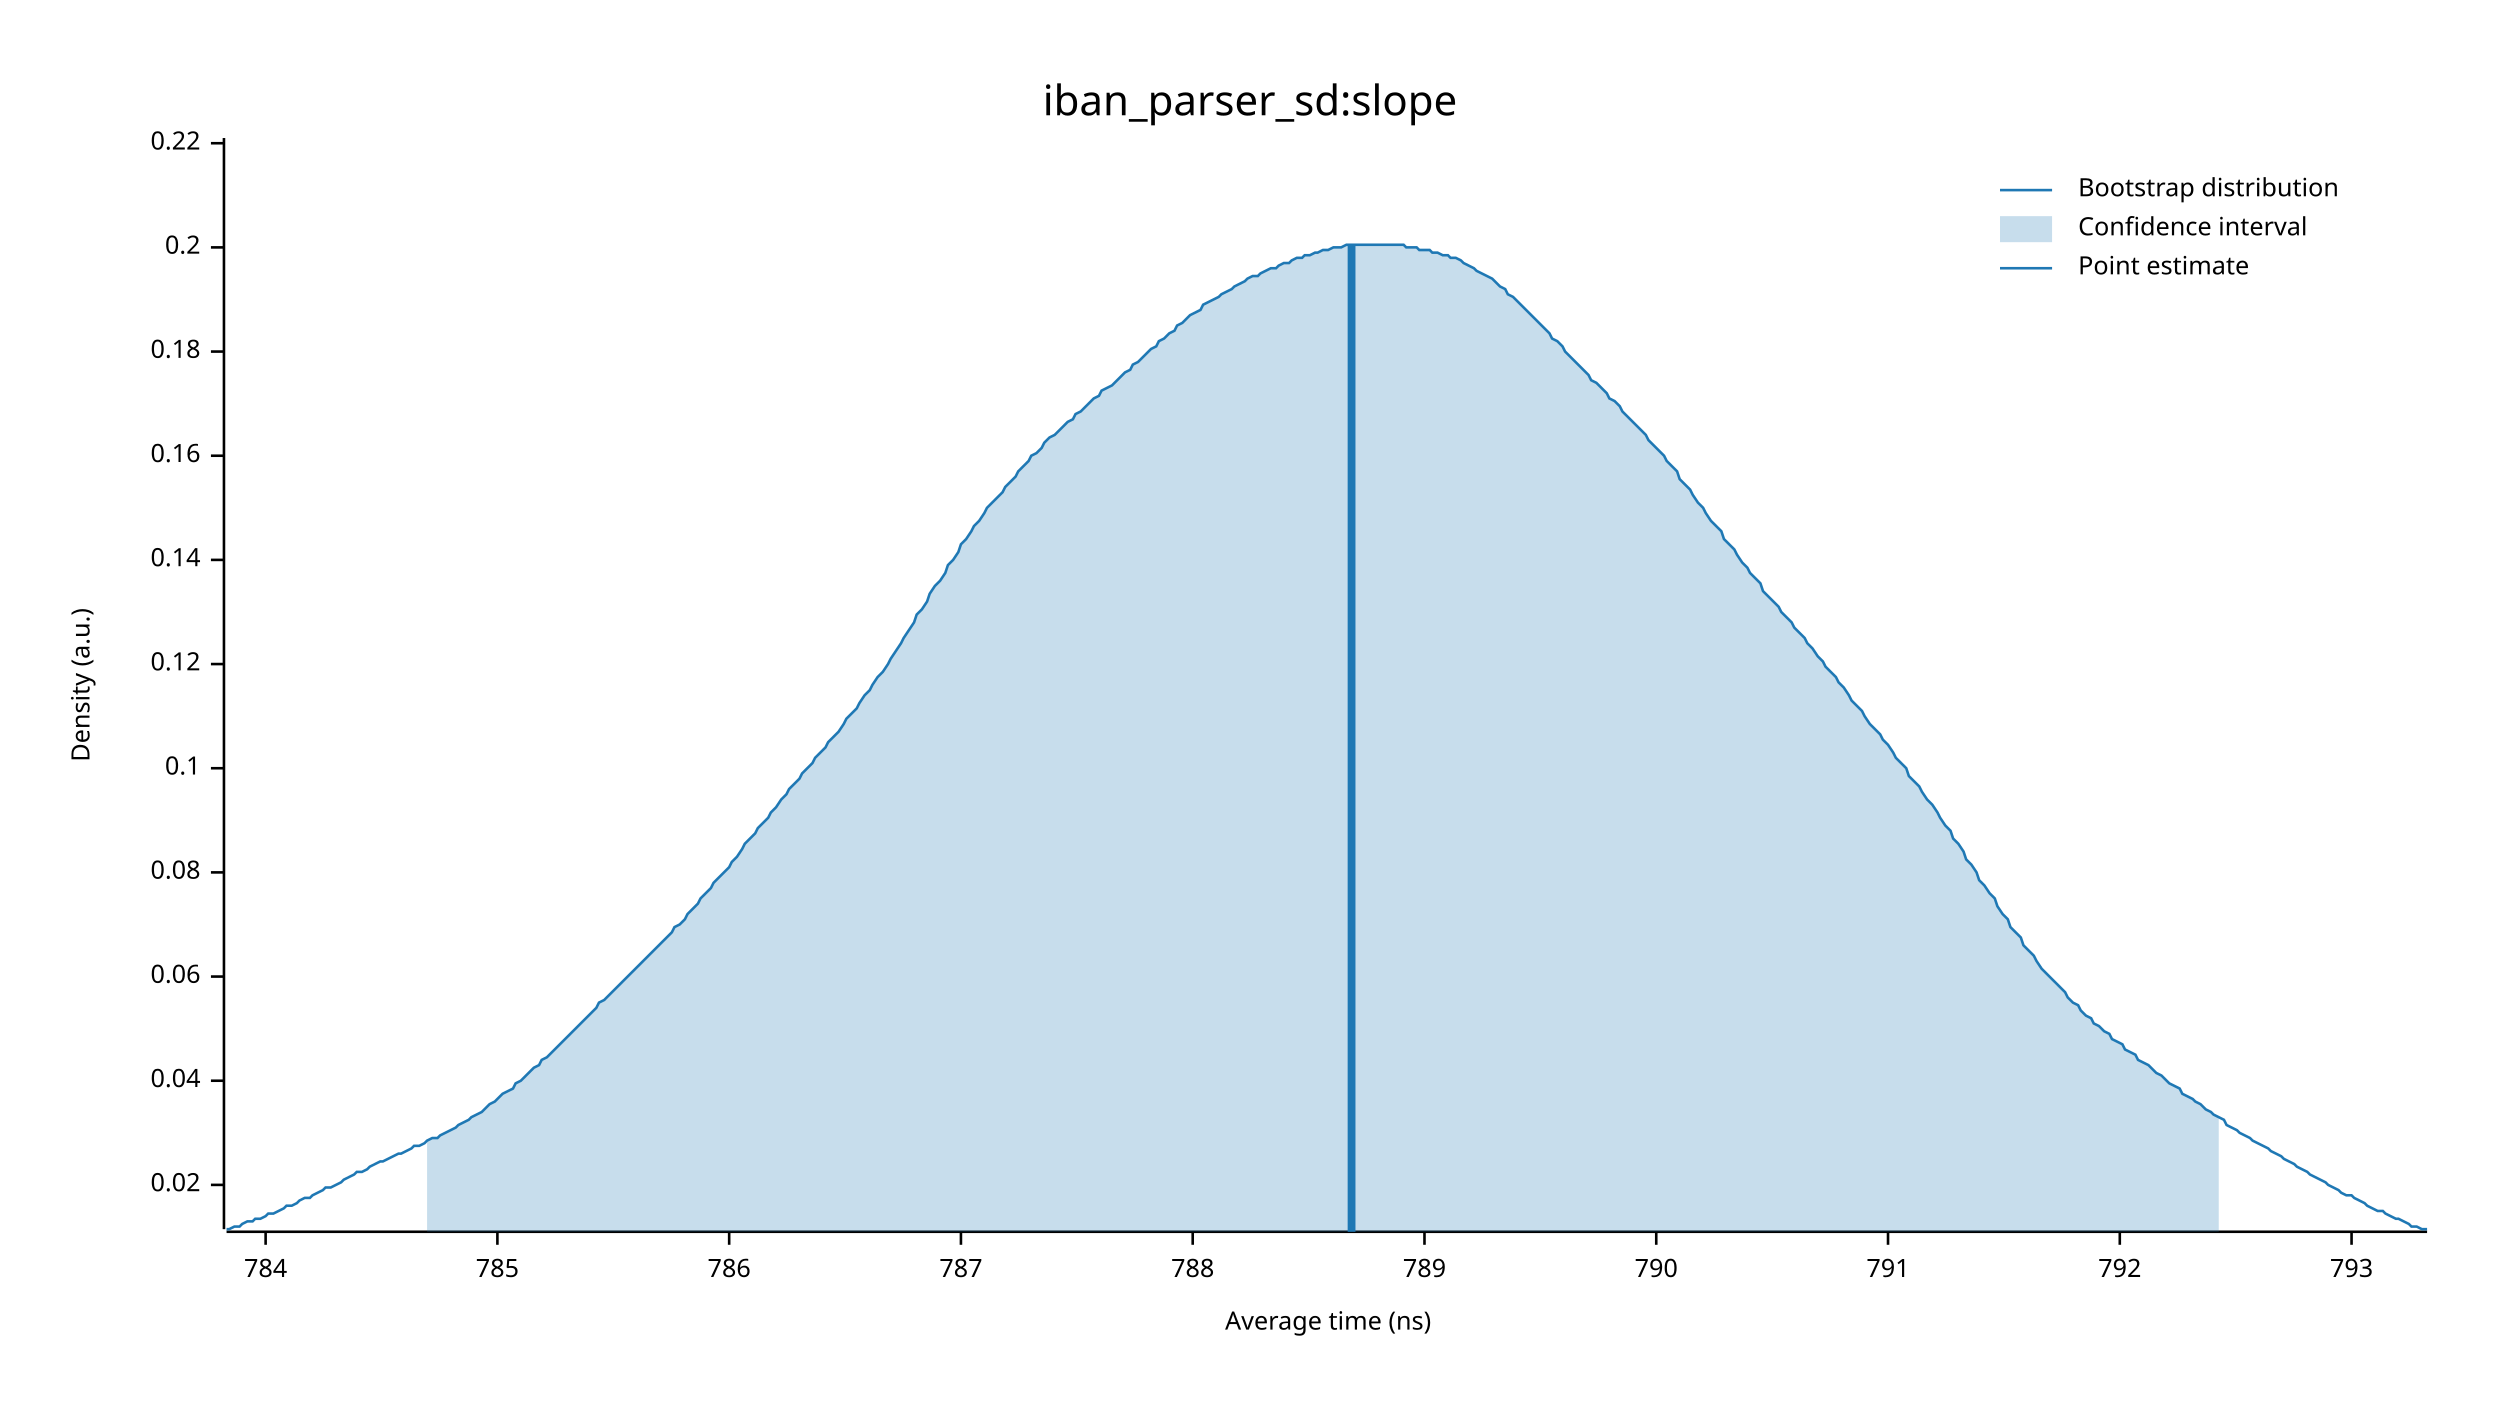
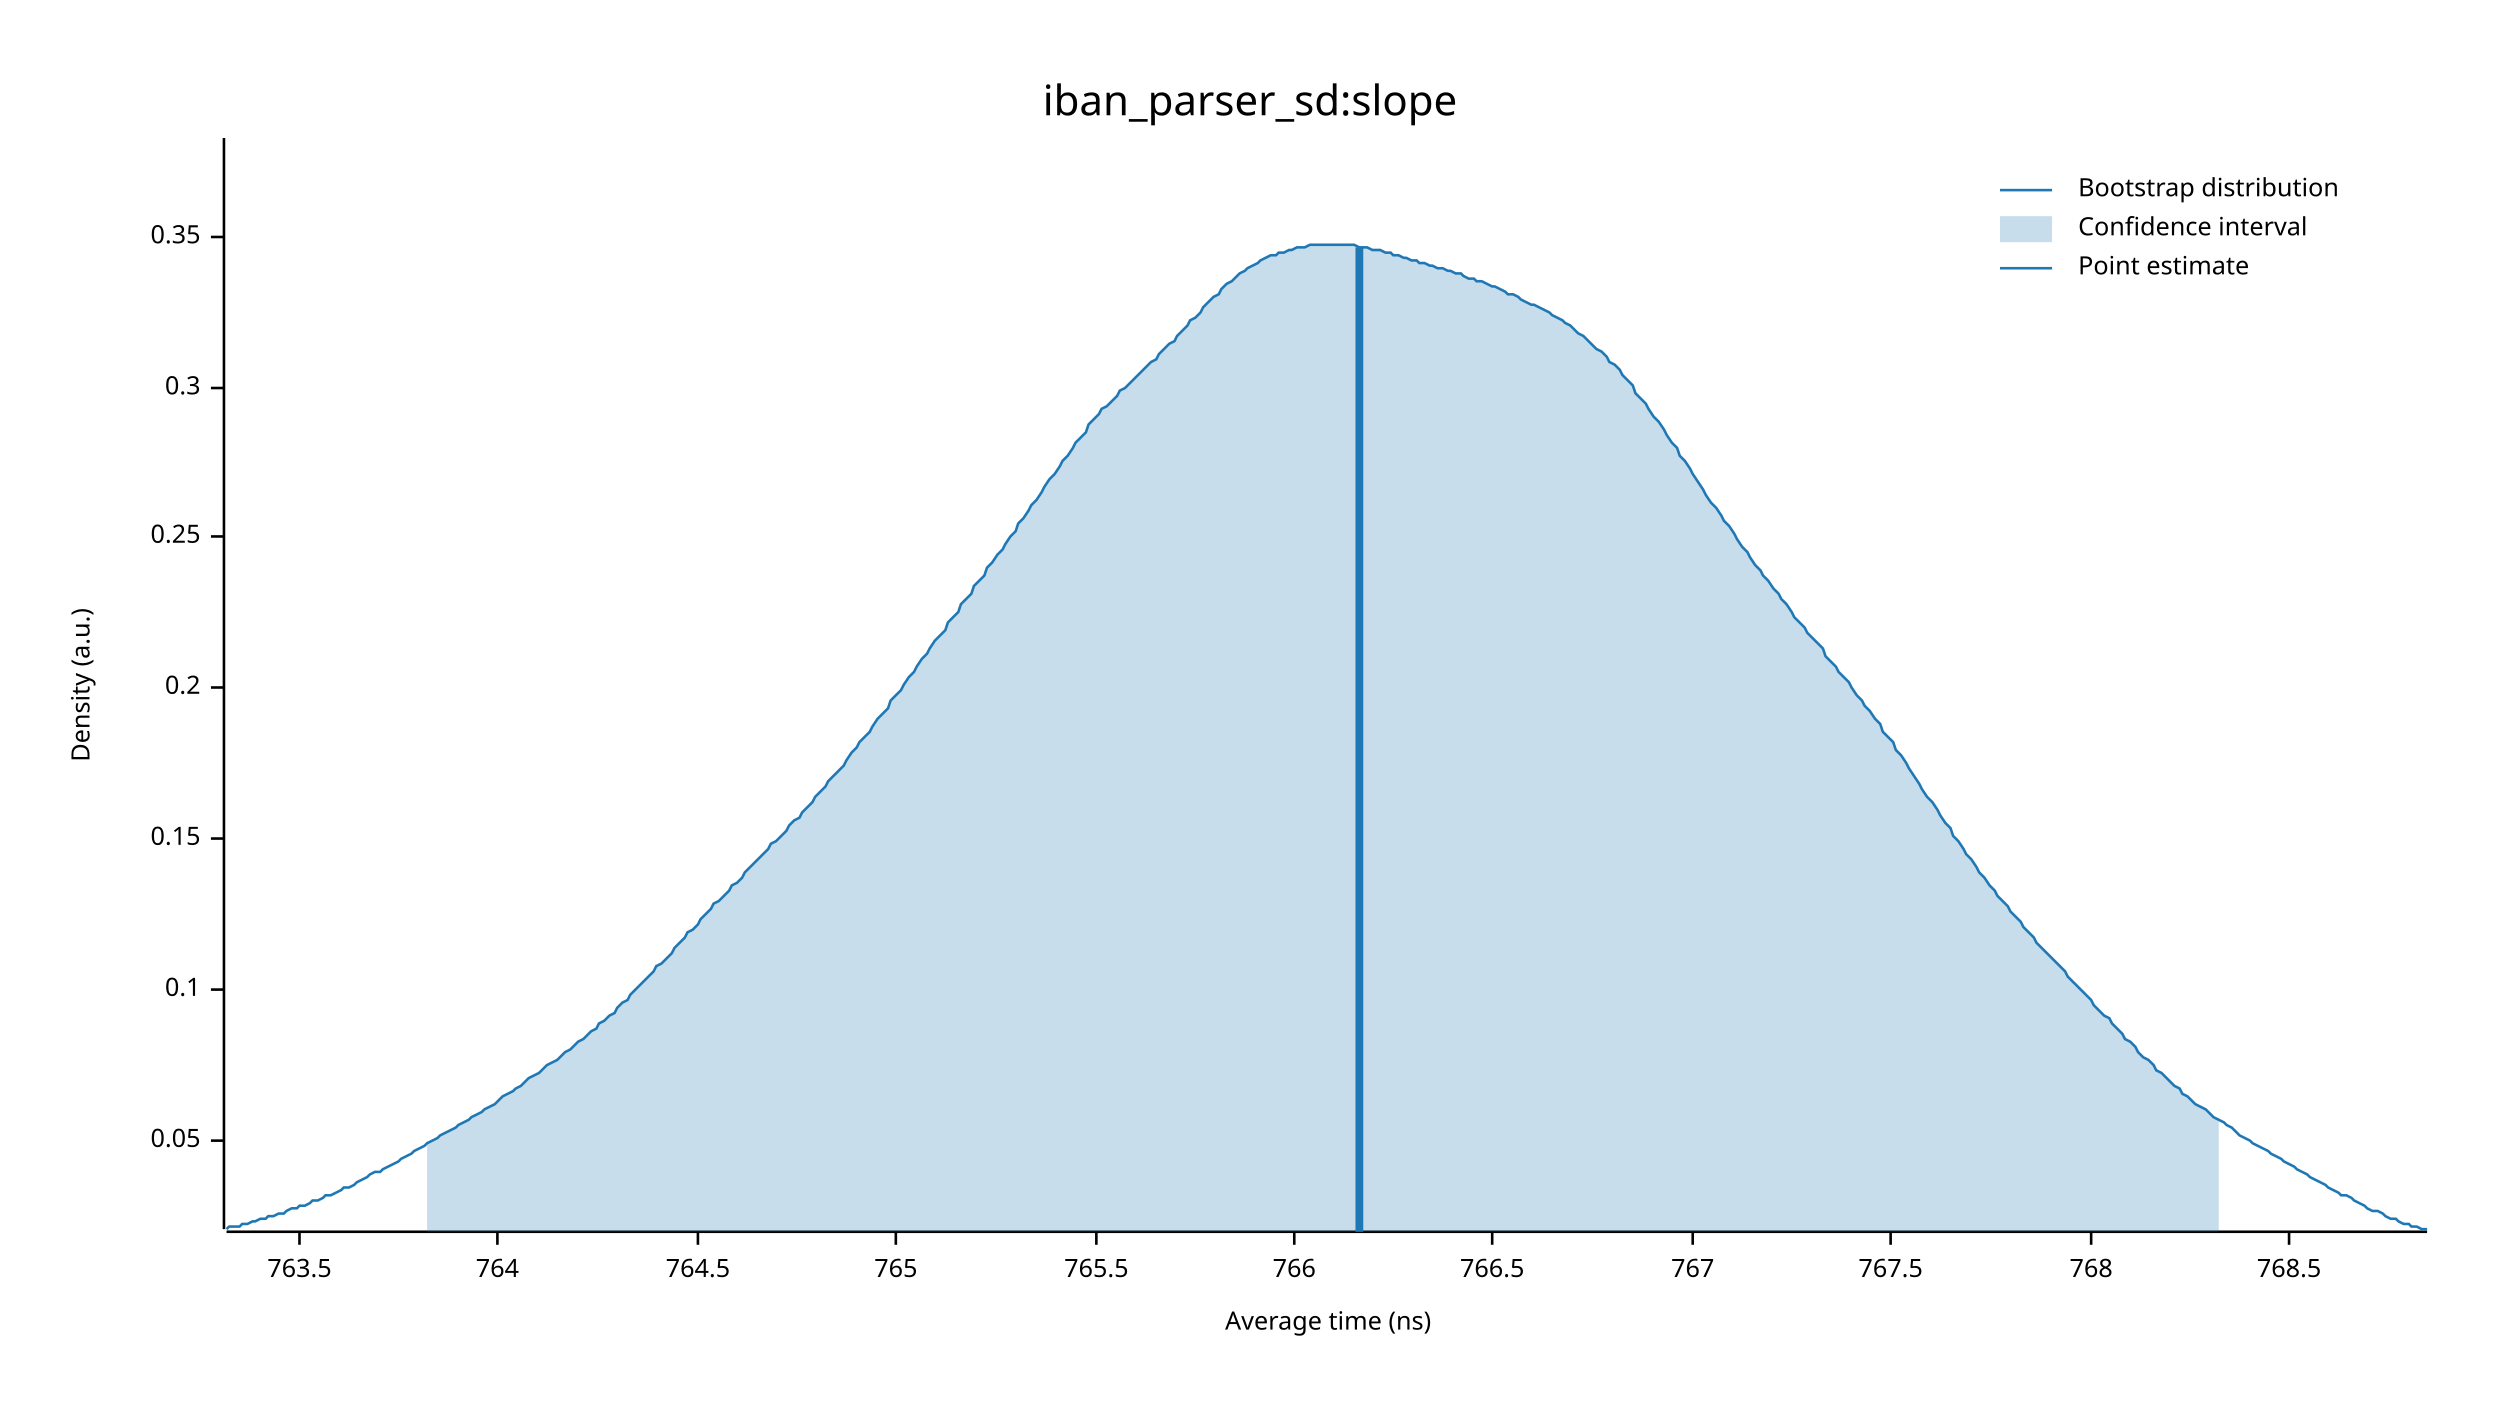
<svg xmlns="http://www.w3.org/2000/svg" width="960" height="540" viewBox="0 0 960 540">
  <text x="480" y="32" dy="0.76em" text-anchor="middle" font-family="sans-serif" font-size="16.129" opacity="1" fill="#000000">
iban_parser_sd:slope
</text>
  <text x="27" y="263" dy="0.76em" text-anchor="middle" font-family="sans-serif" font-size="9.677" opacity="1" fill="#000000" transform="rotate(270, 27, 263)">
Density (a.u.)
</text>
  <text x="510" y="513" dy="-0.5ex" text-anchor="middle" font-family="sans-serif" font-size="9.677" opacity="1" fill="#000000">
Average time (ns)
</text>
  <polyline fill="none" opacity="1" stroke="#000000" stroke-width="1" points="86,53 86,472 " />
-   <text x="77" y="455" dy="0.5ex" text-anchor="end" font-family="sans-serif" font-size="9.677" opacity="1" fill="#000000">
- 0.02
+   <text x="77" y="438" dy="0.5ex" text-anchor="end" font-family="sans-serif" font-size="9.677" opacity="1" fill="#000000">
+ 0.05
</text>
-   <polyline fill="none" opacity="1" stroke="#000000" stroke-width="1" points="81,455 86,455 " />
-   <text x="77" y="415" dy="0.5ex" text-anchor="end" font-family="sans-serif" font-size="9.677" opacity="1" fill="#000000">
- 0.04
- </text>
-   <polyline fill="none" opacity="1" stroke="#000000" stroke-width="1" points="81,415 86,415 " />
-   <text x="77" y="375" dy="0.5ex" text-anchor="end" font-family="sans-serif" font-size="9.677" opacity="1" fill="#000000">
- 0.06
- </text>
-   <polyline fill="none" opacity="1" stroke="#000000" stroke-width="1" points="81,375 86,375 " />
-   <text x="77" y="335" dy="0.5ex" text-anchor="end" font-family="sans-serif" font-size="9.677" opacity="1" fill="#000000">
- 0.08
- </text>
-   <polyline fill="none" opacity="1" stroke="#000000" stroke-width="1" points="81,335 86,335 " />
-   <text x="77" y="295" dy="0.5ex" text-anchor="end" font-family="sans-serif" font-size="9.677" opacity="1" fill="#000000">
+   <polyline fill="none" opacity="1" stroke="#000000" stroke-width="1" points="81,438 86,438 " />
+   <text x="77" y="380" dy="0.5ex" text-anchor="end" font-family="sans-serif" font-size="9.677" opacity="1" fill="#000000">
0.1
</text>
-   <polyline fill="none" opacity="1" stroke="#000000" stroke-width="1" points="81,295 86,295 " />
-   <text x="77" y="255" dy="0.5ex" text-anchor="end" font-family="sans-serif" font-size="9.677" opacity="1" fill="#000000">
- 0.12
+   <polyline fill="none" opacity="1" stroke="#000000" stroke-width="1" points="81,380 86,380 " />
+   <text x="77" y="322" dy="0.5ex" text-anchor="end" font-family="sans-serif" font-size="9.677" opacity="1" fill="#000000">
+ 0.15
</text>
-   <polyline fill="none" opacity="1" stroke="#000000" stroke-width="1" points="81,255 86,255 " />
-   <text x="77" y="215" dy="0.5ex" text-anchor="end" font-family="sans-serif" font-size="9.677" opacity="1" fill="#000000">
- 0.14
- </text>
-   <polyline fill="none" opacity="1" stroke="#000000" stroke-width="1" points="81,215 86,215 " />
-   <text x="77" y="175" dy="0.5ex" text-anchor="end" font-family="sans-serif" font-size="9.677" opacity="1" fill="#000000">
- 0.16
- </text>
-   <polyline fill="none" opacity="1" stroke="#000000" stroke-width="1" points="81,175 86,175 " />
-   <text x="77" y="135" dy="0.5ex" text-anchor="end" font-family="sans-serif" font-size="9.677" opacity="1" fill="#000000">
- 0.18
- </text>
-   <polyline fill="none" opacity="1" stroke="#000000" stroke-width="1" points="81,135 86,135 " />
-   <text x="77" y="95" dy="0.5ex" text-anchor="end" font-family="sans-serif" font-size="9.677" opacity="1" fill="#000000">
+   <polyline fill="none" opacity="1" stroke="#000000" stroke-width="1" points="81,322 86,322 " />
+   <text x="77" y="264" dy="0.5ex" text-anchor="end" font-family="sans-serif" font-size="9.677" opacity="1" fill="#000000">
0.2
</text>
-   <polyline fill="none" opacity="1" stroke="#000000" stroke-width="1" points="81,95 86,95 " />
-   <text x="77" y="55" dy="0.5ex" text-anchor="end" font-family="sans-serif" font-size="9.677" opacity="1" fill="#000000">
- 0.22
+   <polyline fill="none" opacity="1" stroke="#000000" stroke-width="1" points="81,264 86,264 " />
+   <text x="77" y="206" dy="0.5ex" text-anchor="end" font-family="sans-serif" font-size="9.677" opacity="1" fill="#000000">
+ 0.25
</text>
-   <polyline fill="none" opacity="1" stroke="#000000" stroke-width="1" points="81,55 86,55 " />
+   <polyline fill="none" opacity="1" stroke="#000000" stroke-width="1" points="81,206 86,206 " />
+   <text x="77" y="149" dy="0.5ex" text-anchor="end" font-family="sans-serif" font-size="9.677" opacity="1" fill="#000000">
+ 0.3
+ </text>
+   <polyline fill="none" opacity="1" stroke="#000000" stroke-width="1" points="81,149 86,149 " />
+   <text x="77" y="91" dy="0.5ex" text-anchor="end" font-family="sans-serif" font-size="9.677" opacity="1" fill="#000000">
+ 0.35
+ </text>
+   <polyline fill="none" opacity="1" stroke="#000000" stroke-width="1" points="81,91 86,91 " />
  <polyline fill="none" opacity="1" stroke="#000000" stroke-width="1" points="87,473 932,473 " />
-   <text x="102" y="483" dy="0.76em" text-anchor="middle" font-family="sans-serif" font-size="9.677" opacity="1" fill="#000000">
- 784
+   <text x="115" y="483" dy="0.76em" text-anchor="middle" font-family="sans-serif" font-size="9.677" opacity="1" fill="#000000">
+ 763.5
</text>
-   <polyline fill="none" opacity="1" stroke="#000000" stroke-width="1" points="102,473 102,478 " />
+   <polyline fill="none" opacity="1" stroke="#000000" stroke-width="1" points="115,473 115,478 " />
  <text x="191" y="483" dy="0.76em" text-anchor="middle" font-family="sans-serif" font-size="9.677" opacity="1" fill="#000000">
- 785
+ 764
</text>
  <polyline fill="none" opacity="1" stroke="#000000" stroke-width="1" points="191,473 191,478 " />
-   <text x="280" y="483" dy="0.76em" text-anchor="middle" font-family="sans-serif" font-size="9.677" opacity="1" fill="#000000">
- 786
+   <text x="268" y="483" dy="0.76em" text-anchor="middle" font-family="sans-serif" font-size="9.677" opacity="1" fill="#000000">
+ 764.5
</text>
-   <polyline fill="none" opacity="1" stroke="#000000" stroke-width="1" points="280,473 280,478 " />
-   <text x="369" y="483" dy="0.76em" text-anchor="middle" font-family="sans-serif" font-size="9.677" opacity="1" fill="#000000">
- 787
+   <polyline fill="none" opacity="1" stroke="#000000" stroke-width="1" points="268,473 268,478 " />
+   <text x="344" y="483" dy="0.76em" text-anchor="middle" font-family="sans-serif" font-size="9.677" opacity="1" fill="#000000">
+ 765
</text>
-   <polyline fill="none" opacity="1" stroke="#000000" stroke-width="1" points="369,473 369,478 " />
-   <text x="458" y="483" dy="0.76em" text-anchor="middle" font-family="sans-serif" font-size="9.677" opacity="1" fill="#000000">
- 788
+   <polyline fill="none" opacity="1" stroke="#000000" stroke-width="1" points="344,473 344,478 " />
+   <text x="421" y="483" dy="0.76em" text-anchor="middle" font-family="sans-serif" font-size="9.677" opacity="1" fill="#000000">
+ 765.5
</text>
-   <polyline fill="none" opacity="1" stroke="#000000" stroke-width="1" points="458,473 458,478 " />
-   <text x="547" y="483" dy="0.76em" text-anchor="middle" font-family="sans-serif" font-size="9.677" opacity="1" fill="#000000">
- 789
+   <polyline fill="none" opacity="1" stroke="#000000" stroke-width="1" points="421,473 421,478 " />
+   <text x="497" y="483" dy="0.76em" text-anchor="middle" font-family="sans-serif" font-size="9.677" opacity="1" fill="#000000">
+ 766
</text>
-   <polyline fill="none" opacity="1" stroke="#000000" stroke-width="1" points="547,473 547,478 " />
-   <text x="636" y="483" dy="0.76em" text-anchor="middle" font-family="sans-serif" font-size="9.677" opacity="1" fill="#000000">
- 790
+   <polyline fill="none" opacity="1" stroke="#000000" stroke-width="1" points="497,473 497,478 " />
+   <text x="573" y="483" dy="0.76em" text-anchor="middle" font-family="sans-serif" font-size="9.677" opacity="1" fill="#000000">
+ 766.5
</text>
-   <polyline fill="none" opacity="1" stroke="#000000" stroke-width="1" points="636,473 636,478 " />
-   <text x="725" y="483" dy="0.76em" text-anchor="middle" font-family="sans-serif" font-size="9.677" opacity="1" fill="#000000">
- 791
+   <polyline fill="none" opacity="1" stroke="#000000" stroke-width="1" points="573,473 573,478 " />
+   <text x="650" y="483" dy="0.76em" text-anchor="middle" font-family="sans-serif" font-size="9.677" opacity="1" fill="#000000">
+ 767
</text>
-   <polyline fill="none" opacity="1" stroke="#000000" stroke-width="1" points="725,473 725,478 " />
-   <text x="814" y="483" dy="0.76em" text-anchor="middle" font-family="sans-serif" font-size="9.677" opacity="1" fill="#000000">
- 792
+   <polyline fill="none" opacity="1" stroke="#000000" stroke-width="1" points="650,473 650,478 " />
+   <text x="726" y="483" dy="0.76em" text-anchor="middle" font-family="sans-serif" font-size="9.677" opacity="1" fill="#000000">
+ 767.5
</text>
-   <polyline fill="none" opacity="1" stroke="#000000" stroke-width="1" points="814,473 814,478 " />
-   <text x="903" y="483" dy="0.76em" text-anchor="middle" font-family="sans-serif" font-size="9.677" opacity="1" fill="#000000">
- 793
+   <polyline fill="none" opacity="1" stroke="#000000" stroke-width="1" points="726,473 726,478 " />
+   <text x="803" y="483" dy="0.76em" text-anchor="middle" font-family="sans-serif" font-size="9.677" opacity="1" fill="#000000">
+ 768
</text>
-   <polyline fill="none" opacity="1" stroke="#000000" stroke-width="1" points="903,473 903,478 " />
-   <polyline fill="none" opacity="1" stroke="#1F78B4" stroke-width="1" points="87,472 88,472 90,471 92,471 93,470 95,469 97,469 98,468 100,468 102,467 103,466 105,466 107,465 109,464 110,463 112,463 114,462 115,461 117,460 119,460 120,459 122,458 124,457 125,456 127,456 129,455 131,454 132,453 134,452 136,451 137,450 139,450 141,449 142,448 144,447 146,446 147,446 149,445 151,444 153,443 154,443 156,442 158,441 159,440 161,440 163,439 164,438 166,437 168,437 169,436 171,435 173,434 175,433 176,432 178,431 180,430 181,429 183,428 185,427 186,426 188,424 190,423 191,422 193,420 195,419 197,418 198,416 200,415 202,413 203,412 205,410 207,409 208,407 210,406 212,404 214,402 215,401 217,399 219,397 220,396 222,394 224,392 225,391 227,389 229,387 230,385 232,384 234,382 236,380 237,379 239,377 241,375 242,374 244,372 246,370 247,369 249,367 251,365 252,364 254,362 256,360 258,358 259,356 261,355 263,353 264,351 266,349 268,347 269,345 271,343 273,341 274,339 276,337 278,335 280,333 281,331 283,329 285,326 286,324 288,322 290,320 291,318 293,316 295,314 296,312 298,310 300,307 302,305 303,303 305,301 307,299 308,297 310,295 312,293 313,291 315,289 317,287 318,285 320,283 322,281 324,278 325,276 327,274 329,272 330,270 332,267 334,265 335,263 337,260 339,258 341,255 342,253 344,250 346,247 347,245 349,242 351,239 352,236 354,234 356,231 357,228 359,225 361,223 363,220 364,217 366,215 368,212 369,209 371,207 373,204 374,202 376,200 378,197 379,195 381,193 383,191 385,189 386,187 388,185 390,183 391,181 393,179 395,177 396,175 398,174 400,172 401,170 403,168 405,167 407,165 408,164 410,162 412,161 413,159 415,158 417,156 418,155 420,153 422,152 423,150 425,149 427,148 429,146 430,145 432,143 434,142 435,140 437,139 439,137 440,136 442,134 444,133 445,131 447,130 449,128 451,127 452,125 454,124 456,122 457,121 459,120 461,119 462,117 464,116 466,115 468,114 469,113 471,112 473,111 474,110 476,109 478,108 479,107 481,106 483,106 484,105 486,104 488,103 490,103 491,102 493,101 495,101 496,100 498,99 500,99 501,98 503,98 505,97 506,97 508,96 510,96 512,95 513,95 515,95 517,94 518,94 520,94 522,94 523,94 525,94 527,94 528,94 530,94 532,94 534,94 535,94 537,94 539,94 540,95 542,95 544,95 545,96 547,96 549,96 550,97 552,97 554,98 556,98 557,99 559,99 561,100 562,101 564,102 566,103 567,104 569,105 571,106 573,107 574,108 576,110 578,111 579,113 581,114 583,116 584,117 586,119 588,121 589,122 591,124 593,126 595,128 596,130 598,131 600,133 601,135 603,137 605,139 606,140 608,142 610,144 611,146 613,147 615,149 617,151 618,153 620,154 622,156 623,158 625,160 627,162 628,163 630,165 632,167 633,169 635,171 637,173 639,175 640,177 642,179 644,181 645,184 647,186 649,188 650,190 652,193 654,195 655,197 657,200 659,202 661,204 662,207 664,209 666,211 667,213 669,216 671,218 672,220 674,222 676,224 677,227 679,229 681,231 683,233 684,235 686,237 688,239 689,241 691,243 693,245 694,247 696,249 698,252 700,254 701,256 703,258 705,260 706,262 708,264 710,267 711,269 713,271 715,273 716,275 718,278 720,280 722,282 723,284 725,286 727,289 728,291 730,293 732,295 733,298 735,300 737,302 738,304 740,307 742,309 744,312 745,314 747,317 749,319 750,322 752,324 754,327 755,330 757,332 759,335 760,338 762,340 764,343 766,345 767,348 769,351 771,353 772,356 774,358 776,360 777,363 779,365 781,367 782,369 784,372 786,374 788,376 789,377 791,379 793,381 794,383 796,385 798,386 799,388 801,390 803,391 804,393 806,394 808,396 810,397 811,399 813,400 815,401 816,403 818,404 820,405 821,407 823,408 825,409 827,411 828,412 830,413 832,415 833,416 835,417 837,418 838,420 840,421 842,422 843,423 845,424 847,426 849,427 850,428 852,429 854,430 855,432 857,433 859,434 860,435 862,436 864,437 865,438 867,439 869,440 871,441 872,442 874,443 876,444 877,445 879,446 881,447 882,448 884,449 886,450 887,451 889,452 891,453 893,454 894,455 896,456 898,457 899,458 901,459 903,459 904,460 906,461 908,462 909,463 911,464 913,465 915,465 916,466 918,467 920,468 921,468 923,469 925,470 926,471 928,471 930,472 932,472 " />
-   <polygon opacity="0.25" fill="#1F78B4" points="164,438 166,437 168,437 169,436 171,435 173,434 175,433 176,432 178,431 180,430 181,429 183,428 185,427 186,426 188,424 190,423 191,422 193,420 195,419 197,418 198,416 200,415 202,413 203,412 205,410 207,409 208,407 210,406 212,404 214,402 215,401 217,399 219,397 220,396 222,394 224,392 225,391 227,389 229,387 230,385 232,384 234,382 236,380 237,379 239,377 241,375 242,374 244,372 246,370 247,369 249,367 251,365 252,364 254,362 256,360 258,358 259,356 261,355 263,353 264,351 266,349 268,347 269,345 271,343 273,341 274,339 276,337 278,335 280,333 281,331 283,329 285,326 286,324 288,322 290,320 291,318 293,316 295,314 296,312 298,310 300,307 302,305 303,303 305,301 307,299 308,297 310,295 312,293 313,291 315,289 317,287 318,285 320,283 322,281 324,278 325,276 327,274 329,272 330,270 332,267 334,265 335,263 337,260 339,258 341,255 342,253 344,250 346,247 347,245 349,242 351,239 352,236 354,234 356,231 357,228 359,225 361,223 363,220 364,217 366,215 368,212 369,209 371,207 373,204 374,202 376,200 378,197 379,195 381,193 383,191 385,189 386,187 388,185 390,183 391,181 393,179 395,177 396,175 398,174 400,172 401,170 403,168 405,167 407,165 408,164 410,162 412,161 413,159 415,158 417,156 418,155 420,153 422,152 423,150 425,149 427,148 429,146 430,145 432,143 434,142 435,140 437,139 439,137 440,136 442,134 444,133 445,131 447,130 449,128 451,127 452,125 454,124 456,122 457,121 459,120 461,119 462,117 464,116 466,115 468,114 469,113 471,112 473,111 474,110 476,109 478,108 479,107 481,106 483,106 484,105 486,104 488,103 490,103 491,102 493,101 495,101 496,100 498,99 500,99 501,98 503,98 505,97 506,97 508,96 510,96 512,95 513,95 515,95 517,94 518,94 520,94 522,94 523,94 525,94 527,94 528,94 530,94 532,94 534,94 535,94 537,94 539,94 540,95 542,95 544,95 545,96 547,96 549,96 550,97 552,97 554,98 556,98 557,99 559,99 561,100 562,101 564,102 566,103 567,104 569,105 571,106 573,107 574,108 576,110 578,111 579,113 581,114 583,116 584,117 586,119 588,121 589,122 591,124 593,126 595,128 596,130 598,131 600,133 601,135 603,137 605,139 606,140 608,142 610,144 611,146 613,147 615,149 617,151 618,153 620,154 622,156 623,158 625,160 627,162 628,163 630,165 632,167 633,169 635,171 637,173 639,175 640,177 642,179 644,181 645,184 647,186 649,188 650,190 652,193 654,195 655,197 657,200 659,202 661,204 662,207 664,209 666,211 667,213 669,216 671,218 672,220 674,222 676,224 677,227 679,229 681,231 683,233 684,235 686,237 688,239 689,241 691,243 693,245 694,247 696,249 698,252 700,254 701,256 703,258 705,260 706,262 708,264 710,267 711,269 713,271 715,273 716,275 718,278 720,280 722,282 723,284 725,286 727,289 728,291 730,293 732,295 733,298 735,300 737,302 738,304 740,307 742,309 744,312 745,314 747,317 749,319 750,322 752,324 754,327 755,330 757,332 759,335 760,338 762,340 764,343 766,345 767,348 769,351 771,353 772,356 774,358 776,360 777,363 779,365 781,367 782,369 784,372 786,374 788,376 789,377 791,379 793,381 794,383 796,385 798,386 799,388 801,390 803,391 804,393 806,394 808,396 810,397 811,399 813,400 815,401 816,403 818,404 820,405 821,407 823,408 825,409 827,411 828,412 830,413 832,415 833,416 835,417 837,418 838,420 840,421 842,422 843,423 845,424 847,426 849,427 850,428 852,429 852,473 164,473 " />
-   <polyline fill="none" opacity="1" stroke="#1F78B4" stroke-width="3" points="519,473 519,94 " />
+   <polyline fill="none" opacity="1" stroke="#000000" stroke-width="1" points="803,473 803,478 " />
+   <text x="879" y="483" dy="0.76em" text-anchor="middle" font-family="sans-serif" font-size="9.677" opacity="1" fill="#000000">
+ 768.5
+ </text>
+   <polyline fill="none" opacity="1" stroke="#000000" stroke-width="1" points="879,473 879,478 " />
+   <polyline fill="none" opacity="1" stroke="#1F78B4" stroke-width="1" points="87,472 88,471 90,471 92,471 93,470 95,470 97,469 98,469 100,468 102,468 103,467 105,467 107,466 109,466 110,465 112,464 114,464 115,463 117,463 119,462 120,461 122,461 124,460 125,459 127,459 129,458 131,457 132,456 134,456 136,455 137,454 139,453 141,452 142,451 144,450 146,450 147,449 149,448 151,447 153,446 154,445 156,444 158,443 159,442 161,441 163,440 164,439 166,438 168,437 169,436 171,435 173,434 175,433 176,432 178,431 180,430 181,429 183,428 185,427 186,426 188,425 190,424 191,423 193,421 195,420 197,419 198,418 200,417 202,415 203,414 205,413 207,412 208,411 210,409 212,408 214,407 215,406 217,404 219,403 220,402 222,400 224,399 225,398 227,396 229,395 230,393 232,392 234,390 236,389 237,387 239,385 241,384 242,382 244,380 246,378 247,377 249,375 251,373 252,371 254,370 256,368 258,366 259,364 261,362 263,360 264,358 266,357 268,355 269,353 271,351 273,349 274,347 276,346 278,344 280,342 281,340 283,339 285,337 286,335 288,333 290,331 291,330 293,328 295,326 296,324 298,323 300,321 302,319 303,317 305,315 307,314 308,312 310,310 312,308 313,306 315,304 317,302 318,300 320,298 322,296 324,294 325,292 327,289 329,287 330,285 332,283 334,281 335,279 337,276 339,274 341,272 342,269 344,267 346,265 347,263 349,260 351,258 352,256 354,253 356,251 357,249 359,246 361,244 363,242 364,239 366,237 368,235 369,232 371,230 373,228 374,225 376,223 378,221 379,218 381,216 383,213 385,211 386,209 388,206 390,204 391,201 393,199 395,196 396,194 398,192 400,189 401,187 403,184 405,182 407,179 408,177 410,175 412,172 413,170 415,168 417,166 418,163 420,161 422,159 423,157 425,156 427,154 429,152 430,150 432,149 434,147 435,146 437,144 439,142 440,141 442,139 444,138 445,136 447,134 449,132 451,131 452,129 454,127 456,125 457,123 459,122 461,120 462,118 464,116 466,114 468,113 469,111 471,109 473,108 474,107 476,105 478,104 479,103 481,102 483,101 484,100 486,99 488,98 490,98 491,97 493,97 495,96 496,96 498,95 500,95 501,95 503,94 505,94 506,94 508,94 510,94 512,94 513,94 515,94 517,94 518,94 520,94 522,95 523,95 525,95 527,96 528,96 530,96 532,97 534,97 535,98 537,98 539,99 540,99 542,100 544,100 545,101 547,101 549,102 550,102 552,103 554,103 556,104 557,104 559,105 561,105 562,106 564,107 566,107 567,108 569,108 571,109 573,110 574,110 576,111 578,112 579,113 581,113 583,114 584,115 586,116 588,117 589,117 591,118 593,119 595,120 596,121 598,122 600,123 601,124 603,125 605,127 606,128 608,129 610,131 611,132 613,134 615,135 617,137 618,139 620,140 622,142 623,144 625,146 627,148 628,151 630,153 632,155 633,157 635,160 637,162 639,165 640,167 642,170 644,172 645,175 647,177 649,180 650,182 652,185 654,188 655,190 657,193 659,195 661,198 662,200 664,202 666,205 667,207 669,210 671,212 672,214 674,217 676,219 677,221 679,223 681,226 683,228 684,230 686,232 688,235 689,237 691,239 693,241 694,243 696,245 698,247 700,249 701,252 703,254 705,256 706,258 708,260 710,262 711,264 713,267 715,269 716,271 718,273 720,276 722,278 723,281 725,283 727,285 728,288 730,290 732,293 733,295 735,298 737,301 738,303 740,306 742,308 744,311 745,313 747,316 749,318 750,321 752,323 754,326 755,328 757,330 759,333 760,335 762,337 764,340 766,342 767,344 769,346 771,348 772,350 774,352 776,354 777,356 779,358 781,360 782,362 784,364 786,366 788,368 789,369 791,371 793,373 794,375 796,377 798,379 799,380 801,382 803,384 804,386 806,388 808,390 810,391 811,393 813,395 815,397 816,399 818,400 820,402 821,404 823,406 825,407 827,409 828,411 830,412 832,414 833,415 835,417 837,418 838,420 840,421 842,423 843,424 845,425 847,426 849,428 850,429 852,430 854,431 855,432 857,433 859,435 860,436 862,437 864,438 865,439 867,440 869,441 871,442 872,443 874,444 876,445 877,446 879,447 881,448 882,449 884,450 886,451 887,452 889,453 891,454 893,455 894,456 896,457 898,458 899,459 901,459 903,460 904,461 906,462 908,463 909,464 911,465 913,465 915,466 916,467 918,468 920,468 921,469 923,470 925,470 926,471 928,471 930,472 932,472 " />
+   <polygon opacity="0.25" fill="#1F78B4" points="164,439 166,438 168,437 169,436 171,435 173,434 175,433 176,432 178,431 180,430 181,429 183,428 185,427 186,426 188,425 190,424 191,423 193,421 195,420 197,419 198,418 200,417 202,415 203,414 205,413 207,412 208,411 210,409 212,408 214,407 215,406 217,404 219,403 220,402 222,400 224,399 225,398 227,396 229,395 230,393 232,392 234,390 236,389 237,387 239,385 241,384 242,382 244,380 246,378 247,377 249,375 251,373 252,371 254,370 256,368 258,366 259,364 261,362 263,360 264,358 266,357 268,355 269,353 271,351 273,349 274,347 276,346 278,344 280,342 281,340 283,339 285,337 286,335 288,333 290,331 291,330 293,328 295,326 296,324 298,323 300,321 302,319 303,317 305,315 307,314 308,312 310,310 312,308 313,306 315,304 317,302 318,300 320,298 322,296 324,294 325,292 327,289 329,287 330,285 332,283 334,281 335,279 337,276 339,274 341,272 342,269 344,267 346,265 347,263 349,260 351,258 352,256 354,253 356,251 357,249 359,246 361,244 363,242 364,239 366,237 368,235 369,232 371,230 373,228 374,225 376,223 378,221 379,218 381,216 383,213 385,211 386,209 388,206 390,204 391,201 393,199 395,196 396,194 398,192 400,189 401,187 403,184 405,182 407,179 408,177 410,175 412,172 413,170 415,168 417,166 418,163 420,161 422,159 423,157 425,156 427,154 429,152 430,150 432,149 434,147 435,146 437,144 439,142 440,141 442,139 444,138 445,136 447,134 449,132 451,131 452,129 454,127 456,125 457,123 459,122 461,120 462,118 464,116 466,114 468,113 469,111 471,109 473,108 474,107 476,105 478,104 479,103 481,102 483,101 484,100 486,99 488,98 490,98 491,97 493,97 495,96 496,96 498,95 500,95 501,95 503,94 505,94 506,94 508,94 510,94 512,94 513,94 515,94 517,94 518,94 520,94 522,95 523,95 525,95 527,96 528,96 530,96 532,97 534,97 535,98 537,98 539,99 540,99 542,100 544,100 545,101 547,101 549,102 550,102 552,103 554,103 556,104 557,104 559,105 561,105 562,106 564,107 566,107 567,108 569,108 571,109 573,110 574,110 576,111 578,112 579,113 581,113 583,114 584,115 586,116 588,117 589,117 591,118 593,119 595,120 596,121 598,122 600,123 601,124 603,125 605,127 606,128 608,129 610,131 611,132 613,134 615,135 617,137 618,139 620,140 622,142 623,144 625,146 627,148 628,151 630,153 632,155 633,157 635,160 637,162 639,165 640,167 642,170 644,172 645,175 647,177 649,180 650,182 652,185 654,188 655,190 657,193 659,195 661,198 662,200 664,202 666,205 667,207 669,210 671,212 672,214 674,217 676,219 677,221 679,223 681,226 683,228 684,230 686,232 688,235 689,237 691,239 693,241 694,243 696,245 698,247 700,249 701,252 703,254 705,256 706,258 708,260 710,262 711,264 713,267 715,269 716,271 718,273 720,276 722,278 723,281 725,283 727,285 728,288 730,290 732,293 733,295 735,298 737,301 738,303 740,306 742,308 744,311 745,313 747,316 749,318 750,321 752,323 754,326 755,328 757,330 759,333 760,335 762,337 764,340 766,342 767,344 769,346 771,348 772,350 774,352 776,354 777,356 779,358 781,360 782,362 784,364 786,366 788,368 789,369 791,371 793,373 794,375 796,377 798,379 799,380 801,382 803,384 804,386 806,388 808,390 810,391 811,393 813,395 815,397 816,399 818,400 820,402 821,404 823,406 825,407 827,409 828,411 830,412 832,414 833,415 835,417 837,418 838,420 840,421 842,423 843,424 845,425 847,426 849,428 850,429 852,430 852,473 164,473 " />
+   <polyline fill="none" opacity="1" stroke="#1F78B4" stroke-width="3" points="522,473 522,95 " />
  <text x="798" y="68" dy="0.76em" text-anchor="start" font-family="sans-serif" font-size="9.677" opacity="1" fill="#000000">
Bootstrap distribution
</text>
  <text x="798" y="83" dy="0.76em" text-anchor="start" font-family="sans-serif" font-size="9.677" opacity="1" fill="#000000">
Confidence interval
</text>
  <text x="798" y="98" dy="0.76em" text-anchor="start" font-family="sans-serif" font-size="9.677" opacity="1" fill="#000000">
Point estimate
</text>
  <polyline fill="none" opacity="1" stroke="#1F78B4" stroke-width="1" points="768,73 788,73 " />
  <rect x="768" y="83" width="20" height="10" opacity="0.25" fill="#1F78B4" stroke="none" />
  <polyline fill="none" opacity="1" stroke="#1F78B4" stroke-width="1" points="768,103 788,103 " />
</svg>
